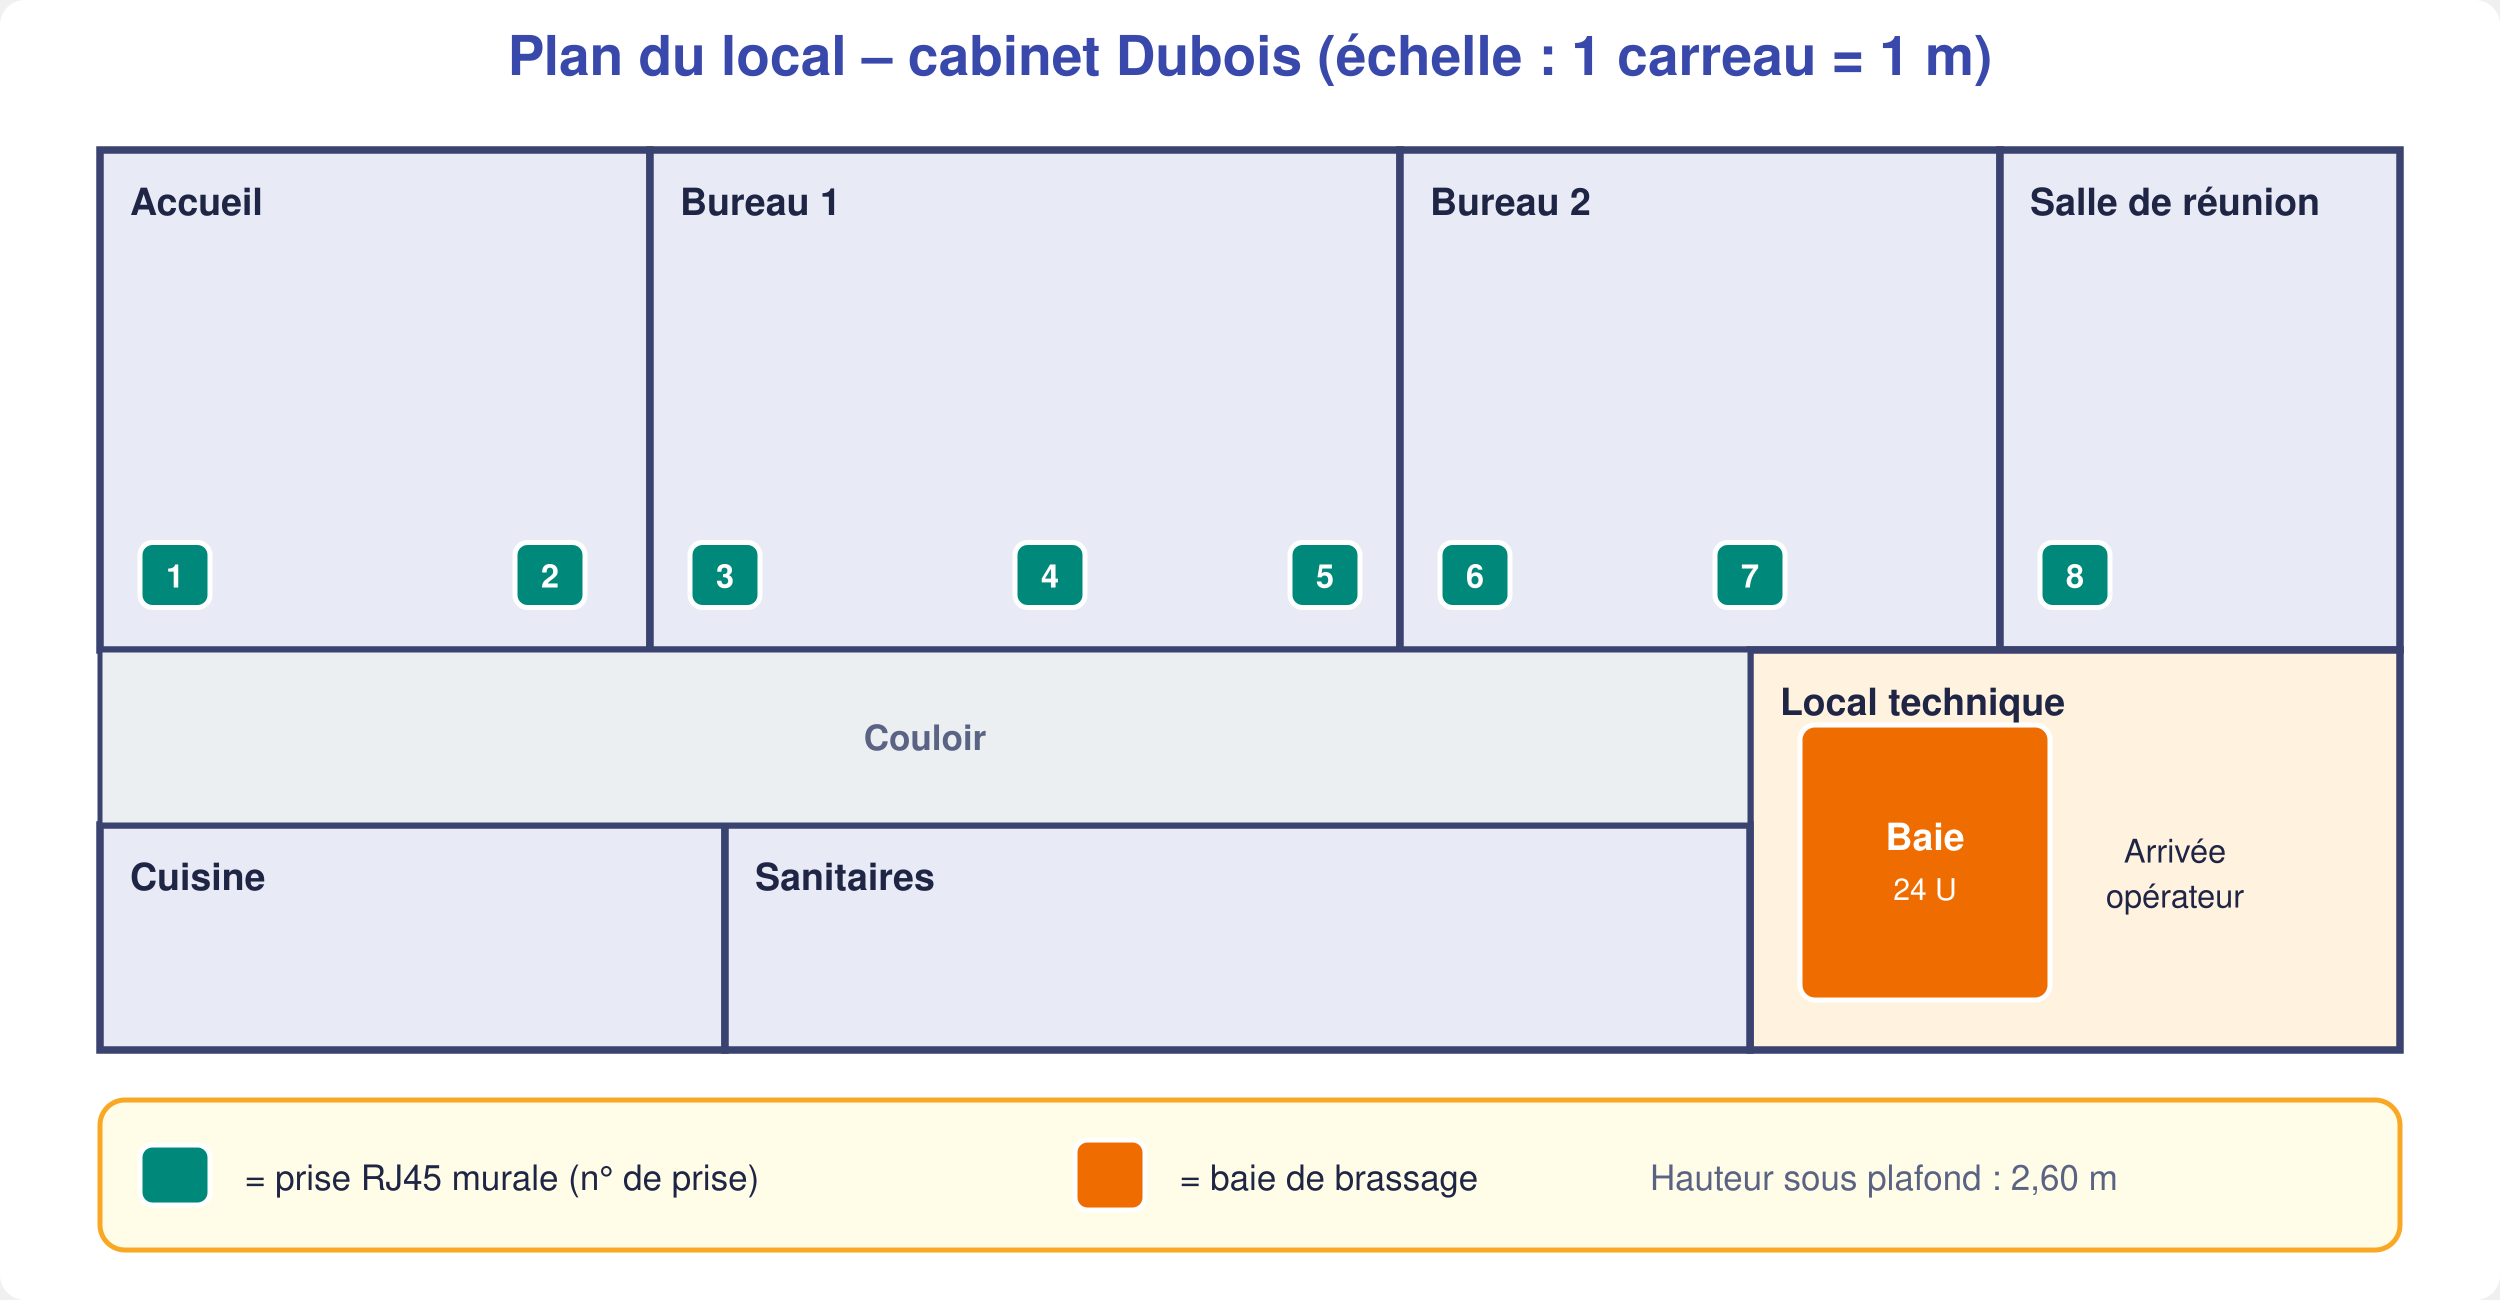
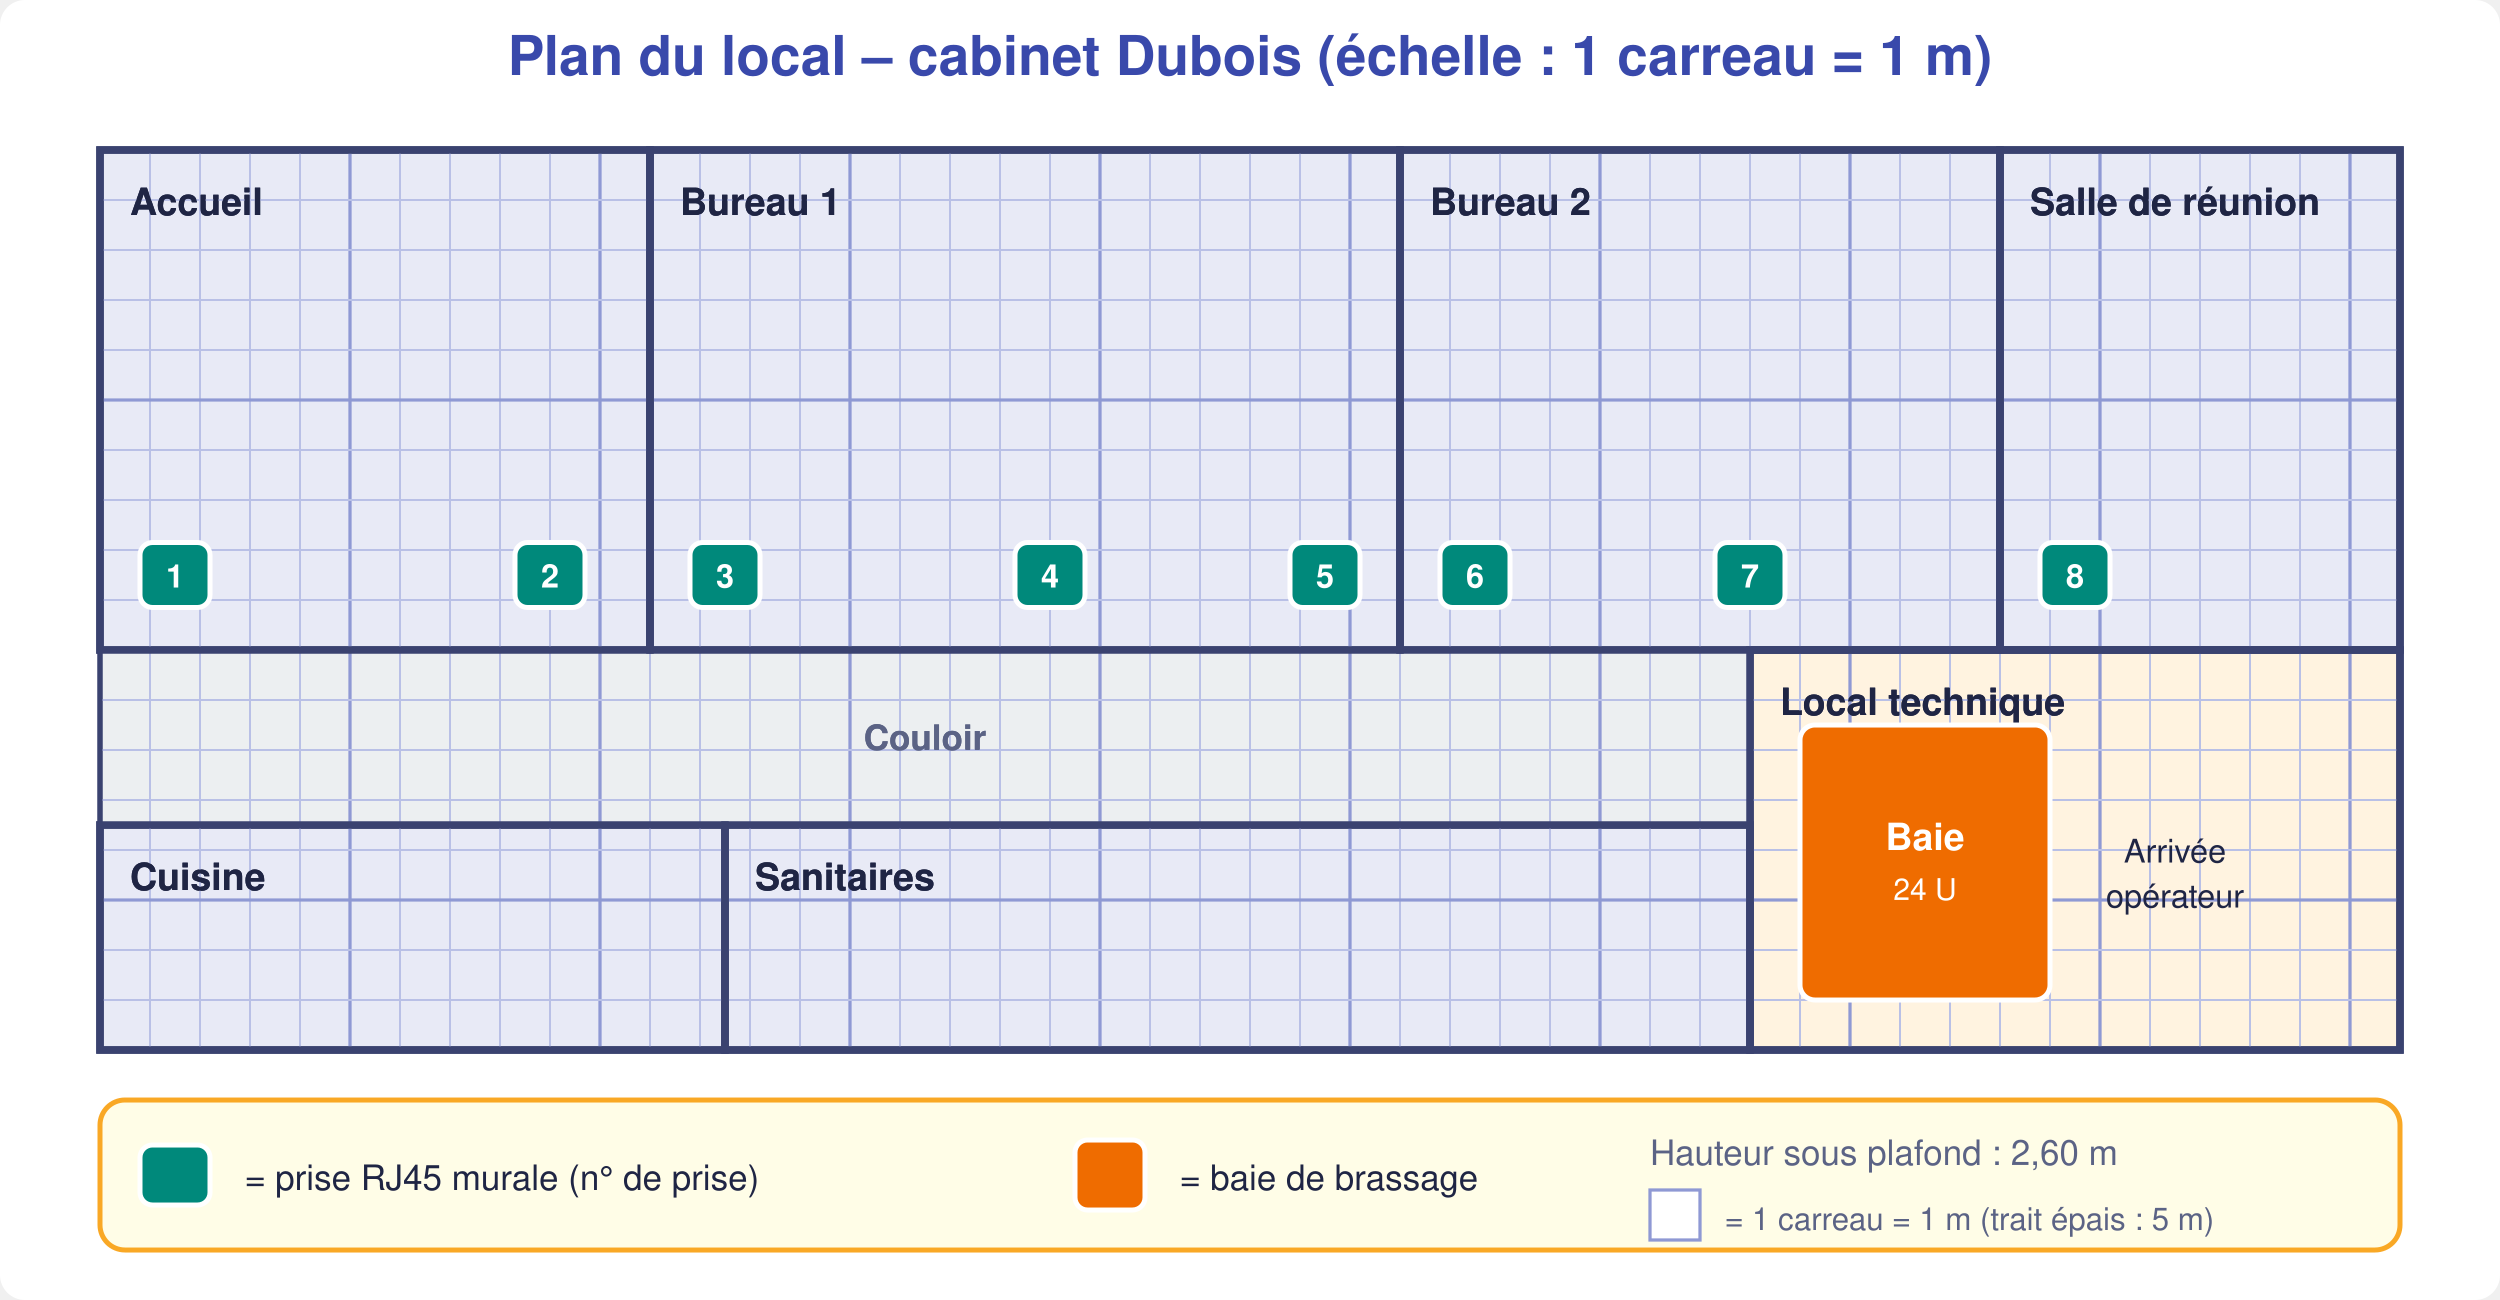
<svg xmlns="http://www.w3.org/2000/svg" viewBox="0 0 1000 520" width="1000" height="520" role="img">
  <defs>
    <marker id="ar" viewBox="0 0 10 10" refX="8" refY="5" markerWidth="7" markerHeight="7" orient="auto-start-reverse">
      <path d="M0,0 L10,5 L0,10 z" fill="#3a4270" />
    </marker>
  </defs>
  <rect width="1000" height="520" fill="#ffffff" rx="10" />
  <text x="500.0" y="30" font-family="Segoe UI, Helvetica, Arial, sans-serif" font-size="22" fill="#3949ab" text-anchor="middle" font-weight="700">
    <tspan x="500.0" dy="0">Plan du local – cabinet Dubois (échelle : 1 carreau = 1 m)</tspan>
  </text>
  <rect x="40" y="60" width="220" height="200" rx="0" fill="#e8eaf6" stroke="#3a4270" stroke-width="3" />
  <text x="52" y="86" font-family="Segoe UI, Helvetica, Arial, sans-serif" font-size="15" fill="#1f2544" text-anchor="start" font-weight="700">
    <tspan x="52" dy="0">Accueil</tspan>
  </text>
  <rect x="260" y="60" width="300" height="200" rx="0" fill="#e8eaf6" stroke="#3a4270" stroke-width="3" />
  <text x="272" y="86" font-family="Segoe UI, Helvetica, Arial, sans-serif" font-size="15" fill="#1f2544" text-anchor="start" font-weight="700">
    <tspan x="272" dy="0">Bureau 1</tspan>
  </text>
  <rect x="560" y="60" width="240" height="200" rx="0" fill="#e8eaf6" stroke="#3a4270" stroke-width="3" />
  <text x="572" y="86" font-family="Segoe UI, Helvetica, Arial, sans-serif" font-size="15" fill="#1f2544" text-anchor="start" font-weight="700">
    <tspan x="572" dy="0">Bureau 2</tspan>
  </text>
  <rect x="800" y="60" width="160" height="200" rx="0" fill="#e8eaf6" stroke="#3a4270" stroke-width="3" />
  <text x="812" y="86" font-family="Segoe UI, Helvetica, Arial, sans-serif" font-size="15" fill="#1f2544" text-anchor="start" font-weight="700">
    <tspan x="812" dy="0">Salle de réunion</tspan>
  </text>
  <rect x="700" y="260" width="260" height="160" rx="0" fill="#fff3e0" stroke="#3a4270" stroke-width="3" />
  <text x="712" y="286" font-family="Segoe UI, Helvetica, Arial, sans-serif" font-size="15" fill="#1f2544" text-anchor="start" font-weight="700">
    <tspan x="712" dy="0">Local technique</tspan>
  </text>
  <rect x="40" y="330" width="250" height="90" rx="0" fill="#e8eaf6" stroke="#3a4270" stroke-width="3" />
  <text x="52" y="356" font-family="Segoe UI, Helvetica, Arial, sans-serif" font-size="15" fill="#1f2544" text-anchor="start" font-weight="700">
    <tspan x="52" dy="0">Cuisine</tspan>
  </text>
  <rect x="290" y="330" width="410" height="90" rx="0" fill="#e8eaf6" stroke="#3a4270" stroke-width="3" />
  <text x="302" y="356" font-family="Segoe UI, Helvetica, Arial, sans-serif" font-size="15" fill="#1f2544" text-anchor="start" font-weight="700">
    <tspan x="302" dy="0">Sanitaires</tspan>
  </text>
  <rect x="40" y="260" width="660" height="70" rx="0" fill="#eceff1" stroke="#3a4270" stroke-width="2" />
+   <text x="370" y="300" font-family="Segoe UI, Helvetica, Arial, sans-serif" font-size="14" fill="#5b6385" text-anchor="middle" font-weight="700">
+     <tspan x="370" dy="0">Couloir</tspan>
+   </text>
+   <line x1="60" y1="60" x2="60" y2="420" stroke="#b9c0e6" stroke-width="0.8" stroke-linecap="round" />
+   <line x1="80" y1="60" x2="80" y2="420" stroke="#b9c0e6" stroke-width="0.8" stroke-linecap="round" />
+   <line x1="100" y1="60" x2="100" y2="420" stroke="#b9c0e6" stroke-width="0.8" stroke-linecap="round" />
+   <line x1="120" y1="60" x2="120" y2="420" stroke="#b9c0e6" stroke-width="0.8" stroke-linecap="round" />
+   <line x1="140" y1="60" x2="140" y2="420" stroke="#8f99d4" stroke-width="1.3" stroke-linecap="round" />
+   <line x1="160" y1="60" x2="160" y2="420" stroke="#b9c0e6" stroke-width="0.8" stroke-linecap="round" />
+   <line x1="180" y1="60" x2="180" y2="420" stroke="#b9c0e6" stroke-width="0.8" stroke-linecap="round" />
+   <line x1="200" y1="60" x2="200" y2="420" stroke="#b9c0e6" stroke-width="0.8" stroke-linecap="round" />
+   <line x1="220" y1="60" x2="220" y2="420" stroke="#b9c0e6" stroke-width="0.8" stroke-linecap="round" />
+   <line x1="240" y1="60" x2="240" y2="420" stroke="#8f99d4" stroke-width="1.3" stroke-linecap="round" />
+   <line x1="260" y1="60" x2="260" y2="420" stroke="#b9c0e6" stroke-width="0.8" stroke-linecap="round" />
+   <line x1="280" y1="60" x2="280" y2="420" stroke="#b9c0e6" stroke-width="0.8" stroke-linecap="round" />
+   <line x1="300" y1="60" x2="300" y2="420" stroke="#b9c0e6" stroke-width="0.8" stroke-linecap="round" />
+   <line x1="320" y1="60" x2="320" y2="420" stroke="#b9c0e6" stroke-width="0.8" stroke-linecap="round" />
+   <line x1="340" y1="60" x2="340" y2="420" stroke="#8f99d4" stroke-width="1.3" stroke-linecap="round" />
+   <line x1="360" y1="60" x2="360" y2="420" stroke="#b9c0e6" stroke-width="0.8" stroke-linecap="round" />
+   <line x1="380" y1="60" x2="380" y2="420" stroke="#b9c0e6" stroke-width="0.8" stroke-linecap="round" />
+   <line x1="400" y1="60" x2="400" y2="420" stroke="#b9c0e6" stroke-width="0.8" stroke-linecap="round" />
+   <line x1="420" y1="60" x2="420" y2="420" stroke="#b9c0e6" stroke-width="0.8" stroke-linecap="round" />
+   <line x1="440" y1="60" x2="440" y2="420" stroke="#8f99d4" stroke-width="1.3" stroke-linecap="round" />
+   <line x1="460" y1="60" x2="460" y2="420" stroke="#b9c0e6" stroke-width="0.8" stroke-linecap="round" />
+   <line x1="480" y1="60" x2="480" y2="420" stroke="#b9c0e6" stroke-width="0.8" stroke-linecap="round" />
+   <line x1="500" y1="60" x2="500" y2="420" stroke="#b9c0e6" stroke-width="0.8" stroke-linecap="round" />
+   <line x1="520" y1="60" x2="520" y2="420" stroke="#b9c0e6" stroke-width="0.8" stroke-linecap="round" />
+   <line x1="540" y1="60" x2="540" y2="420" stroke="#8f99d4" stroke-width="1.3" stroke-linecap="round" />
+   <line x1="560" y1="60" x2="560" y2="420" stroke="#b9c0e6" stroke-width="0.8" stroke-linecap="round" />
+   <line x1="580" y1="60" x2="580" y2="420" stroke="#b9c0e6" stroke-width="0.8" stroke-linecap="round" />
+   <line x1="600" y1="60" x2="600" y2="420" stroke="#b9c0e6" stroke-width="0.8" stroke-linecap="round" />
+   <line x1="620" y1="60" x2="620" y2="420" stroke="#b9c0e6" stroke-width="0.8" stroke-linecap="round" />
+   <line x1="640" y1="60" x2="640" y2="420" stroke="#8f99d4" stroke-width="1.3" stroke-linecap="round" />
+   <line x1="660" y1="60" x2="660" y2="420" stroke="#b9c0e6" stroke-width="0.8" stroke-linecap="round" />
+   <line x1="680" y1="60" x2="680" y2="420" stroke="#b9c0e6" stroke-width="0.8" stroke-linecap="round" />
+   <line x1="700" y1="60" x2="700" y2="420" stroke="#b9c0e6" stroke-width="0.8" stroke-linecap="round" />
+   <line x1="720" y1="60" x2="720" y2="420" stroke="#b9c0e6" stroke-width="0.8" stroke-linecap="round" />
+   <line x1="740" y1="60" x2="740" y2="420" stroke="#8f99d4" stroke-width="1.3" stroke-linecap="round" />
+   <line x1="760" y1="60" x2="760" y2="420" stroke="#b9c0e6" stroke-width="0.8" stroke-linecap="round" />
+   <line x1="780" y1="60" x2="780" y2="420" stroke="#b9c0e6" stroke-width="0.8" stroke-linecap="round" />
+   <line x1="800" y1="60" x2="800" y2="420" stroke="#b9c0e6" stroke-width="0.8" stroke-linecap="round" />
+   <line x1="820" y1="60" x2="820" y2="420" stroke="#b9c0e6" stroke-width="0.8" stroke-linecap="round" />
+   <line x1="840" y1="60" x2="840" y2="420" stroke="#8f99d4" stroke-width="1.3" stroke-linecap="round" />
+   <line x1="860" y1="60" x2="860" y2="420" stroke="#b9c0e6" stroke-width="0.8" stroke-linecap="round" />
+   <line x1="880" y1="60" x2="880" y2="420" stroke="#b9c0e6" stroke-width="0.8" stroke-linecap="round" />
+   <line x1="900" y1="60" x2="900" y2="420" stroke="#b9c0e6" stroke-width="0.8" stroke-linecap="round" />
+   <line x1="920" y1="60" x2="920" y2="420" stroke="#b9c0e6" stroke-width="0.8" stroke-linecap="round" />
+   <line x1="940" y1="60" x2="940" y2="420" stroke="#8f99d4" stroke-width="1.3" stroke-linecap="round" />
+   <line x1="40" y1="80" x2="960" y2="80" stroke="#b9c0e6" stroke-width="0.8" stroke-linecap="round" />
+   <line x1="40" y1="100" x2="960" y2="100" stroke="#b9c0e6" stroke-width="0.8" stroke-linecap="round" />
+   <line x1="40" y1="120" x2="960" y2="120" stroke="#b9c0e6" stroke-width="0.8" stroke-linecap="round" />
+   <line x1="40" y1="140" x2="960" y2="140" stroke="#b9c0e6" stroke-width="0.8" stroke-linecap="round" />
+   <line x1="40" y1="160" x2="960" y2="160" stroke="#8f99d4" stroke-width="1.3" stroke-linecap="round" />
+   <line x1="40" y1="180" x2="960" y2="180" stroke="#b9c0e6" stroke-width="0.8" stroke-linecap="round" />
+   <line x1="40" y1="200" x2="960" y2="200" stroke="#b9c0e6" stroke-width="0.8" stroke-linecap="round" />
+   <line x1="40" y1="220" x2="960" y2="220" stroke="#b9c0e6" stroke-width="0.8" stroke-linecap="round" />
+   <line x1="40" y1="240" x2="960" y2="240" stroke="#b9c0e6" stroke-width="0.8" stroke-linecap="round" />
+   <line x1="40" y1="260" x2="960" y2="260" stroke="#8f99d4" stroke-width="1.3" stroke-linecap="round" />
+   <line x1="40" y1="280" x2="960" y2="280" stroke="#b9c0e6" stroke-width="0.8" stroke-linecap="round" />
+   <line x1="40" y1="300" x2="960" y2="300" stroke="#b9c0e6" stroke-width="0.8" stroke-linecap="round" />
+   <line x1="40" y1="320" x2="960" y2="320" stroke="#b9c0e6" stroke-width="0.8" stroke-linecap="round" />
+   <line x1="40" y1="340" x2="960" y2="340" stroke="#b9c0e6" stroke-width="0.8" stroke-linecap="round" />
+   <line x1="40" y1="360" x2="960" y2="360" stroke="#8f99d4" stroke-width="1.3" stroke-linecap="round" />
+   <line x1="40" y1="380" x2="960" y2="380" stroke="#b9c0e6" stroke-width="0.8" stroke-linecap="round" />
+   <line x1="40" y1="400" x2="960" y2="400" stroke="#b9c0e6" stroke-width="0.8" stroke-linecap="round" />
+   <rect x="40" y="60" width="220" height="200" rx="0" fill="none" stroke="#3a4270" stroke-width="3" />
+   <text x="52" y="86" font-family="Segoe UI, Helvetica, Arial, sans-serif" font-size="15" fill="#1f2544" text-anchor="start" font-weight="700">
+     <tspan x="52" dy="0">Accueil</tspan>
+   </text>
+   <rect x="260" y="60" width="300" height="200" rx="0" fill="none" stroke="#3a4270" stroke-width="3" />
+   <text x="272" y="86" font-family="Segoe UI, Helvetica, Arial, sans-serif" font-size="15" fill="#1f2544" text-anchor="start" font-weight="700">
+     <tspan x="272" dy="0">Bureau 1</tspan>
+   </text>
+   <rect x="560" y="60" width="240" height="200" rx="0" fill="none" stroke="#3a4270" stroke-width="3" />
+   <text x="572" y="86" font-family="Segoe UI, Helvetica, Arial, sans-serif" font-size="15" fill="#1f2544" text-anchor="start" font-weight="700">
+     <tspan x="572" dy="0">Bureau 2</tspan>
+   </text>
+   <rect x="800" y="60" width="160" height="200" rx="0" fill="none" stroke="#3a4270" stroke-width="3" />
+   <text x="812" y="86" font-family="Segoe UI, Helvetica, Arial, sans-serif" font-size="15" fill="#1f2544" text-anchor="start" font-weight="700">
+     <tspan x="812" dy="0">Salle de réunion</tspan>
+   </text>
+   <rect x="700" y="260" width="260" height="160" rx="0" fill="none" stroke="#3a4270" stroke-width="3" />
+   <text x="712" y="286" font-family="Segoe UI, Helvetica, Arial, sans-serif" font-size="15" fill="#1f2544" text-anchor="start" font-weight="700">
+     <tspan x="712" dy="0">Local technique</tspan>
+   </text>
+   <rect x="40" y="330" width="250" height="90" rx="0" fill="none" stroke="#3a4270" stroke-width="3" />
+   <text x="52" y="356" font-family="Segoe UI, Helvetica, Arial, sans-serif" font-size="15" fill="#1f2544" text-anchor="start" font-weight="700">
+     <tspan x="52" dy="0">Cuisine</tspan>
+   </text>
+   <rect x="290" y="330" width="410" height="90" rx="0" fill="none" stroke="#3a4270" stroke-width="3" />
+   <text x="302" y="356" font-family="Segoe UI, Helvetica, Arial, sans-serif" font-size="15" fill="#1f2544" text-anchor="start" font-weight="700">
+     <tspan x="302" dy="0">Sanitaires</tspan>
+   </text>
+   <rect x="40" y="260" width="660" height="70" rx="0" fill="none" stroke="#3a4270" stroke-width="2" />
  <text x="370" y="300" font-family="Segoe UI, Helvetica, Arial, sans-serif" font-size="14" fill="#5b6385" text-anchor="middle" font-weight="700">
    <tspan x="370" dy="0">Couloir</tspan>
  </text>
  <rect x="56" y="217" width="28" height="26" rx="5" fill="#00897b" stroke="#ffffff" stroke-width="2" />
  <text x="70" y="235" font-family="Segoe UI, Helvetica, Arial, sans-serif" font-size="13" fill="#ffffff" text-anchor="middle" font-weight="700">
    <tspan x="70" dy="0">1</tspan>
  </text>
  <rect x="206" y="217" width="28" height="26" rx="5" fill="#00897b" stroke="#ffffff" stroke-width="2" />
  <text x="220" y="235" font-family="Segoe UI, Helvetica, Arial, sans-serif" font-size="13" fill="#ffffff" text-anchor="middle" font-weight="700">
    <tspan x="220" dy="0">2</tspan>
  </text>
  <rect x="276" y="217" width="28" height="26" rx="5" fill="#00897b" stroke="#ffffff" stroke-width="2" />
  <text x="290" y="235" font-family="Segoe UI, Helvetica, Arial, sans-serif" font-size="13" fill="#ffffff" text-anchor="middle" font-weight="700">
    <tspan x="290" dy="0">3</tspan>
  </text>
  <rect x="406" y="217" width="28" height="26" rx="5" fill="#00897b" stroke="#ffffff" stroke-width="2" />
  <text x="420" y="235" font-family="Segoe UI, Helvetica, Arial, sans-serif" font-size="13" fill="#ffffff" text-anchor="middle" font-weight="700">
    <tspan x="420" dy="0">4</tspan>
  </text>
  <rect x="516" y="217" width="28" height="26" rx="5" fill="#00897b" stroke="#ffffff" stroke-width="2" />
  <text x="530" y="235" font-family="Segoe UI, Helvetica, Arial, sans-serif" font-size="13" fill="#ffffff" text-anchor="middle" font-weight="700">
    <tspan x="530" dy="0">5</tspan>
  </text>
  <rect x="576" y="217" width="28" height="26" rx="5" fill="#00897b" stroke="#ffffff" stroke-width="2" />
  <text x="590" y="235" font-family="Segoe UI, Helvetica, Arial, sans-serif" font-size="13" fill="#ffffff" text-anchor="middle" font-weight="700">
    <tspan x="590" dy="0">6</tspan>
  </text>
  <rect x="686" y="217" width="28" height="26" rx="5" fill="#00897b" stroke="#ffffff" stroke-width="2" />
  <text x="700" y="235" font-family="Segoe UI, Helvetica, Arial, sans-serif" font-size="13" fill="#ffffff" text-anchor="middle" font-weight="700">
    <tspan x="700" dy="0">7</tspan>
  </text>
  <rect x="816" y="217" width="28" height="26" rx="5" fill="#00897b" stroke="#ffffff" stroke-width="2" />
  <text x="830" y="235" font-family="Segoe UI, Helvetica, Arial, sans-serif" font-size="13" fill="#ffffff" text-anchor="middle" font-weight="700">
    <tspan x="830" dy="0">8</tspan>
  </text>
  <rect x="720" y="290" width="100" height="110" rx="6" fill="#ef6c00" stroke="#ffffff" stroke-width="2" />
  <text x="770" y="340" font-family="Segoe UI, Helvetica, Arial, sans-serif" font-size="15" fill="#ffffff" text-anchor="middle" font-weight="700">
    <tspan x="770" dy="0">Baie</tspan>
  </text>
  <text x="770" y="360" font-family="Segoe UI, Helvetica, Arial, sans-serif" font-size="12" fill="#ffffff" text-anchor="middle" font-weight="400">
    <tspan x="770" dy="0">24 U</tspan>
  </text>
  <text x="870" y="345" font-family="Segoe UI, Helvetica, Arial, sans-serif" font-size="13" fill="#1f2544" text-anchor="middle" font-weight="400">
    <tspan x="870" dy="0">Arrivée</tspan>
  </text>
  <text x="870" y="363" font-family="Segoe UI, Helvetica, Arial, sans-serif" font-size="13" fill="#1f2544" text-anchor="middle" font-weight="400">
    <tspan x="870" dy="0">opérateur</tspan>
  </text>
  <rect x="40" y="440" width="920" height="60" rx="10" fill="#fffde7" stroke="#f9a825" stroke-width="2" />
  <rect x="56" y="458" width="28" height="24" rx="5" fill="#00897b" stroke="#ffffff" stroke-width="2" />
  <text x="98" y="476" font-family="Segoe UI, Helvetica, Arial, sans-serif" font-size="14" fill="#1f2544" text-anchor="start" font-weight="400">
    <tspan x="98" dy="0">= prise RJ45 murale (n° de prise)</tspan>
  </text>
  <rect x="430" y="456" width="28" height="28" rx="5" fill="#ef6c00" stroke="#ffffff" stroke-width="2" />
  <text x="472" y="476" font-family="Segoe UI, Helvetica, Arial, sans-serif" font-size="14" fill="#1f2544" text-anchor="start" font-weight="400">
    <tspan x="472" dy="0">= baie de brassage</tspan>
  </text>
-   <text x="660" y="476" font-family="Segoe UI, Helvetica, Arial, sans-serif" font-size="14" fill="#5b6385" text-anchor="start" font-weight="400">
+   <text x="660" y="466" font-family="Segoe UI, Helvetica, Arial, sans-serif" font-size="14" fill="#5b6385" text-anchor="start" font-weight="400">
    <tspan x="660" dy="0">Hauteur sous plafond : 2,60 m</tspan>
  </text>
+   <rect x="660" y="476" width="20" height="20" rx="0" fill="#ffffff" stroke="#8f99d4" stroke-width="1.3" />
+   <text x="690" y="492" font-family="Segoe UI, Helvetica, Arial, sans-serif" font-size="12.5" fill="#5b6385" text-anchor="start" font-weight="400">
+     <tspan x="690" dy="0">= 1 carreau = 1 m (trait épais : 5 m)</tspan>
+   </text>
</svg>
